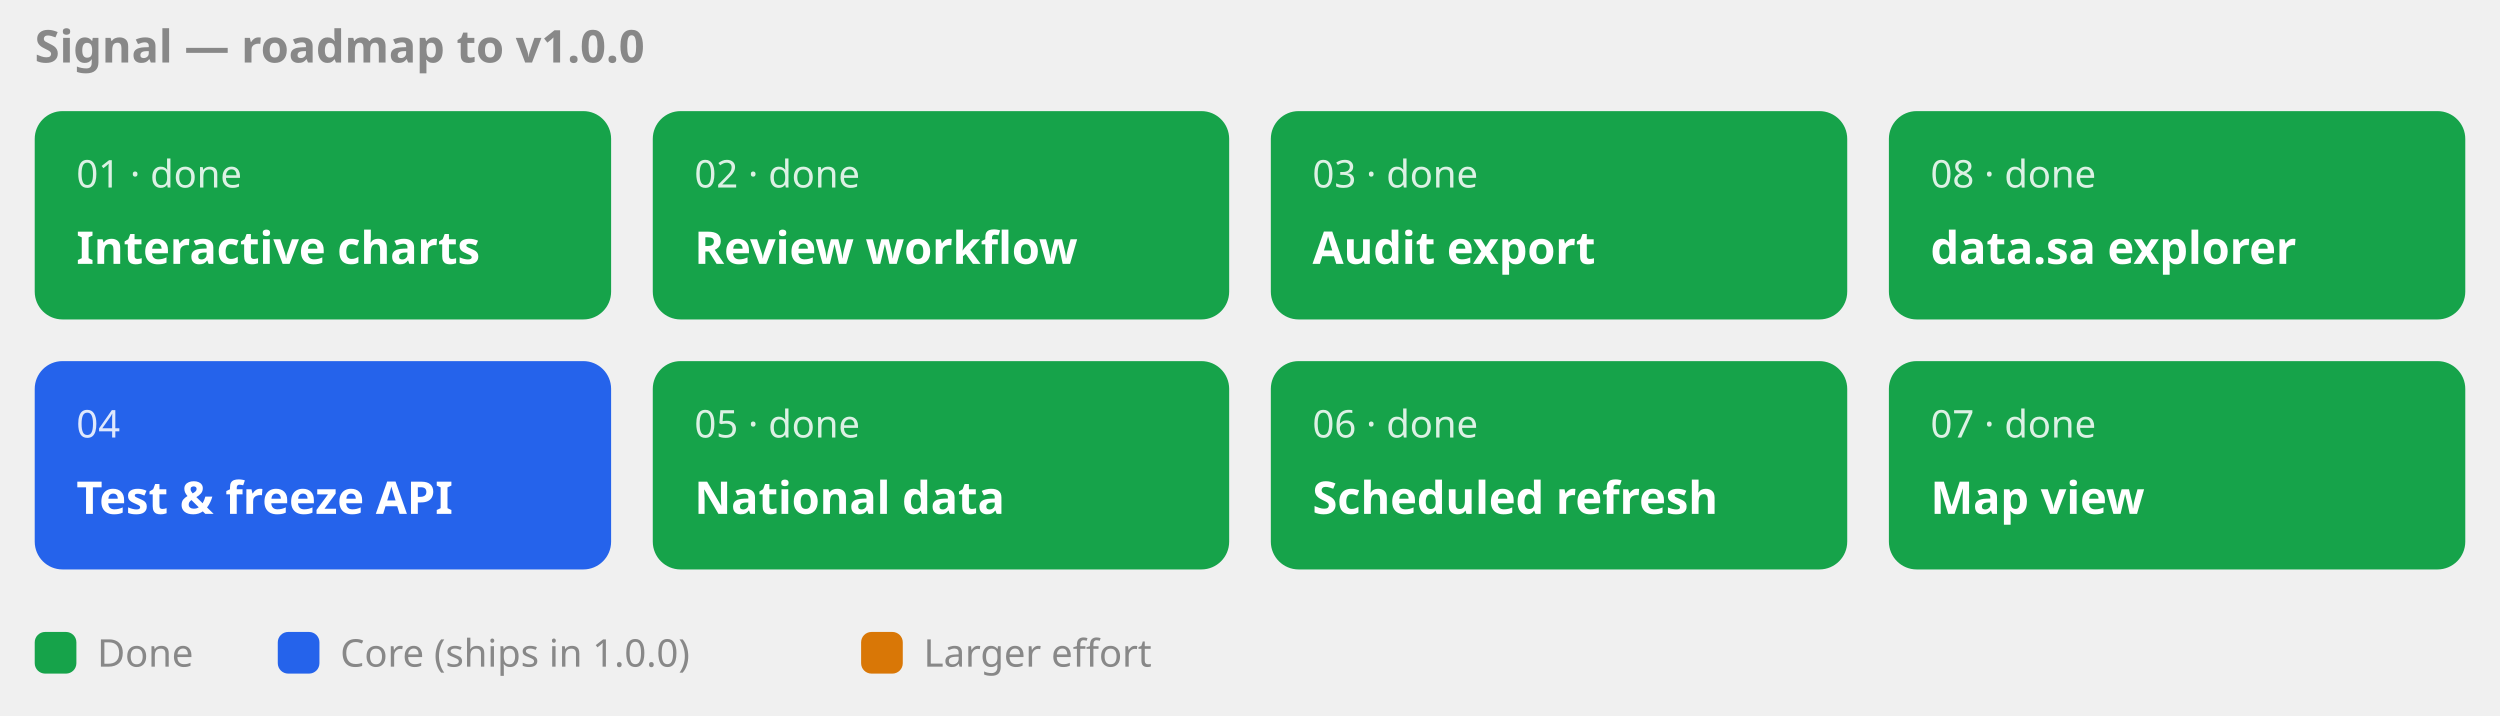
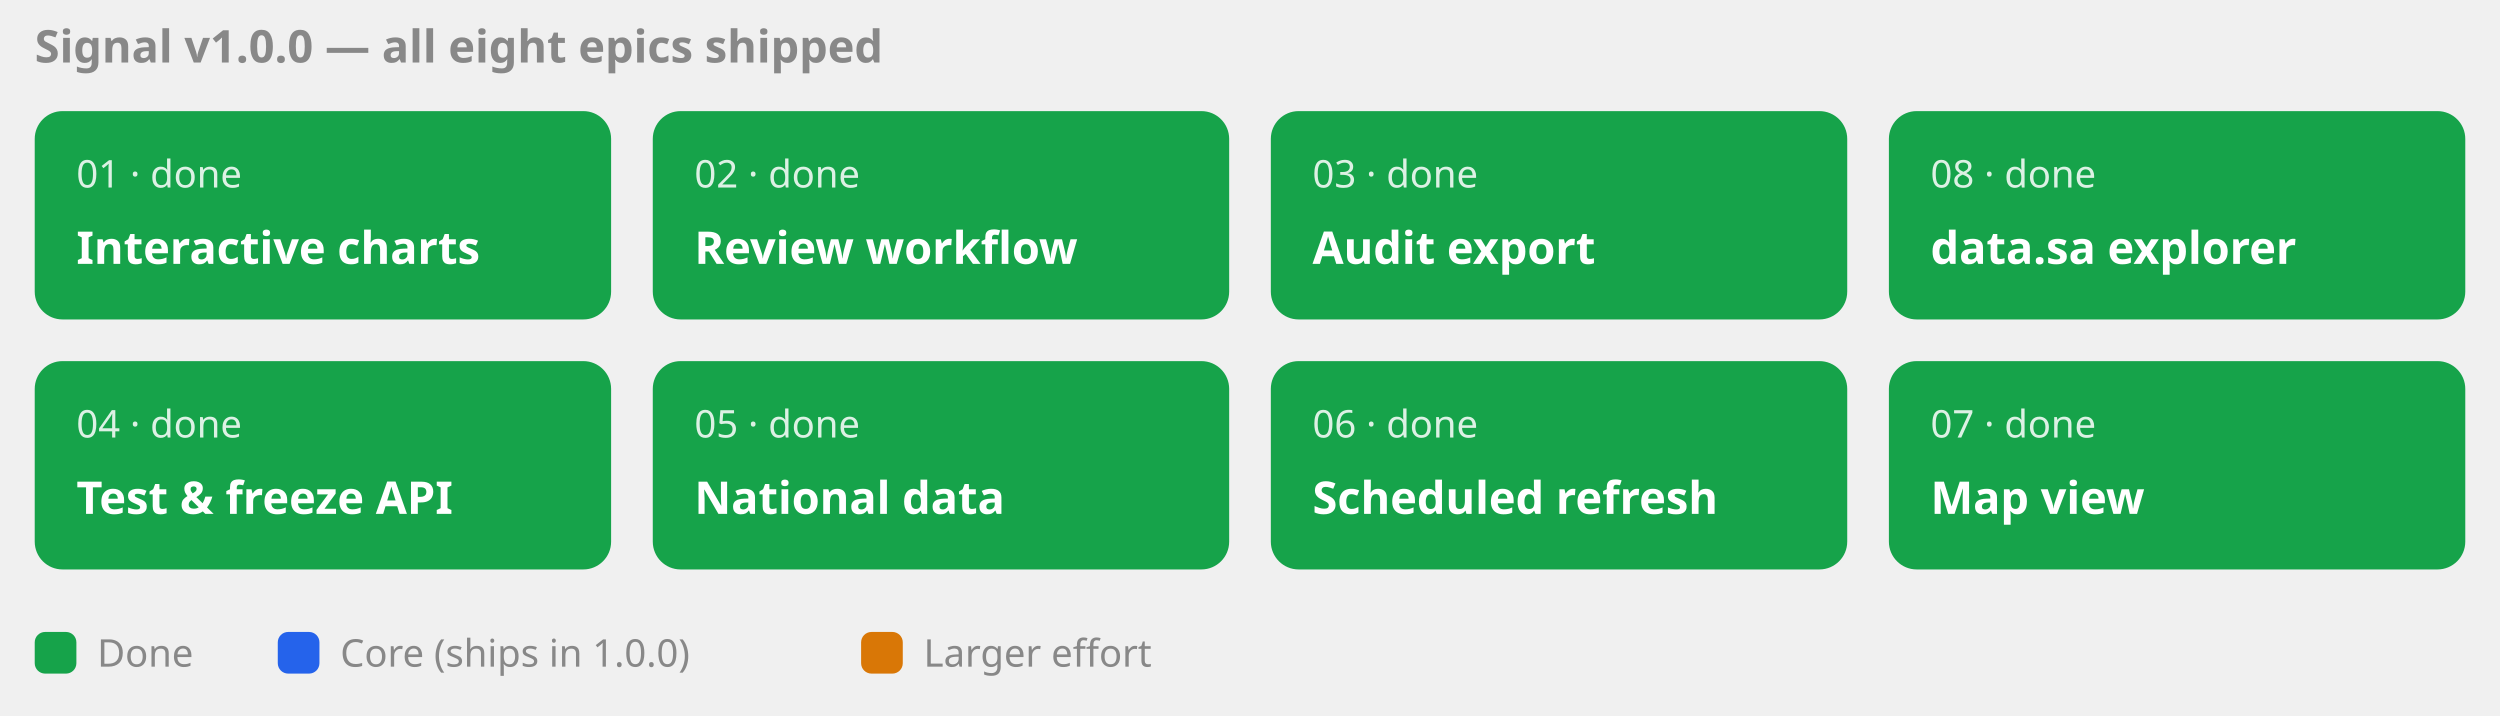
<svg xmlns="http://www.w3.org/2000/svg" width="100%" viewBox="0 0 720 206" role="img" aria-label="Signal roadmap to v1.0.0: interactive charts, review workflow, audit export, and the data.sa explorer are done; test-and-freeze, national data, scheduled refresh, and map view remain.">
-   <text x="10" y="18" font-family="system-ui, sans-serif" font-size="13" font-weight="700" fill="#888">Signal — roadmap to v1.0.0</text>
+   <text x="10" y="18" font-family="system-ui, sans-serif" font-size="13" font-weight="700" fill="#888">Signal v1.0.0 — all eight epics shipped</text>
  <g font-family="system-ui, sans-serif">
    <g>
      <rect x="10" y="32" width="166" height="60" rx="8" fill="#16a34a" />
      <text x="22" y="54" font-size="11" fill="#ffffff" opacity="0.85">01 · done</text>
      <text x="22" y="76" font-size="13" font-weight="600" fill="#ffffff">Interactive charts</text>
    </g>
    <g>
      <rect x="188" y="32" width="166" height="60" rx="8" fill="#16a34a" />
      <text x="200" y="54" font-size="11" fill="#ffffff" opacity="0.85">02 · done</text>
      <text x="200" y="76" font-size="13" font-weight="600" fill="#ffffff">Review workflow</text>
    </g>
    <g>
      <rect x="366" y="32" width="166" height="60" rx="8" fill="#16a34a" />
      <text x="378" y="54" font-size="11" fill="#ffffff" opacity="0.85">03 · done</text>
      <text x="378" y="76" font-size="13" font-weight="600" fill="#ffffff">Audit export</text>
    </g>
    <g>
      <rect x="544" y="32" width="166" height="60" rx="8" fill="#16a34a" />
      <text x="556" y="54" font-size="11" fill="#ffffff" opacity="0.85">08 · done</text>
      <text x="556" y="76" font-size="13" font-weight="600" fill="#ffffff">data.sa explorer</text>
    </g>
    <g>
-       <rect x="10" y="104" width="166" height="60" rx="8" fill="#2563eb" />
-       <text x="22" y="126" font-size="11" fill="#ffffff" opacity="0.85">04</text>
+       <rect x="10" y="104" width="166" height="60" rx="8" fill="#16a34a" />
+       <text x="22" y="126" font-size="11" fill="#ffffff" opacity="0.85">04 · done</text>
      <text x="22" y="148" font-size="13" font-weight="600" fill="#ffffff">Test &amp; freeze API</text>
    </g>
    <g>
      <rect x="188" y="104" width="166" height="60" rx="8" fill="#16a34a" />
      <text x="200" y="126" font-size="11" fill="#ffffff" opacity="0.85">05 · done</text>
      <text x="200" y="148" font-size="13" font-weight="600" fill="#ffffff">National data</text>
    </g>
    <g>
      <rect x="366" y="104" width="166" height="60" rx="8" fill="#16a34a" />
      <text x="378" y="126" font-size="11" fill="#ffffff" opacity="0.85">06 · done</text>
      <text x="378" y="148" font-size="13" font-weight="600" fill="#ffffff">Scheduled refresh</text>
    </g>
    <g>
      <rect x="544" y="104" width="166" height="60" rx="8" fill="#16a34a" />
      <text x="556" y="126" font-size="11" fill="#ffffff" opacity="0.85">07 · done</text>
      <text x="556" y="148" font-size="13" font-weight="600" fill="#ffffff">Map view</text>
    </g>
  </g>
  <g font-family="system-ui, sans-serif" font-size="11" fill="#888">
    <rect x="10" y="182" width="12" height="12" rx="3" fill="#16a34a" />
    <text x="28" y="192">Done</text>
    <rect x="80" y="182" width="12" height="12" rx="3" fill="#2563eb" />
    <text x="98" y="192">Core (ships in 1.0.0)</text>
    <rect x="248" y="182" width="12" height="12" rx="3" fill="#d97706" />
    <text x="266" y="192">Larger effort</text>
  </g>
</svg>
